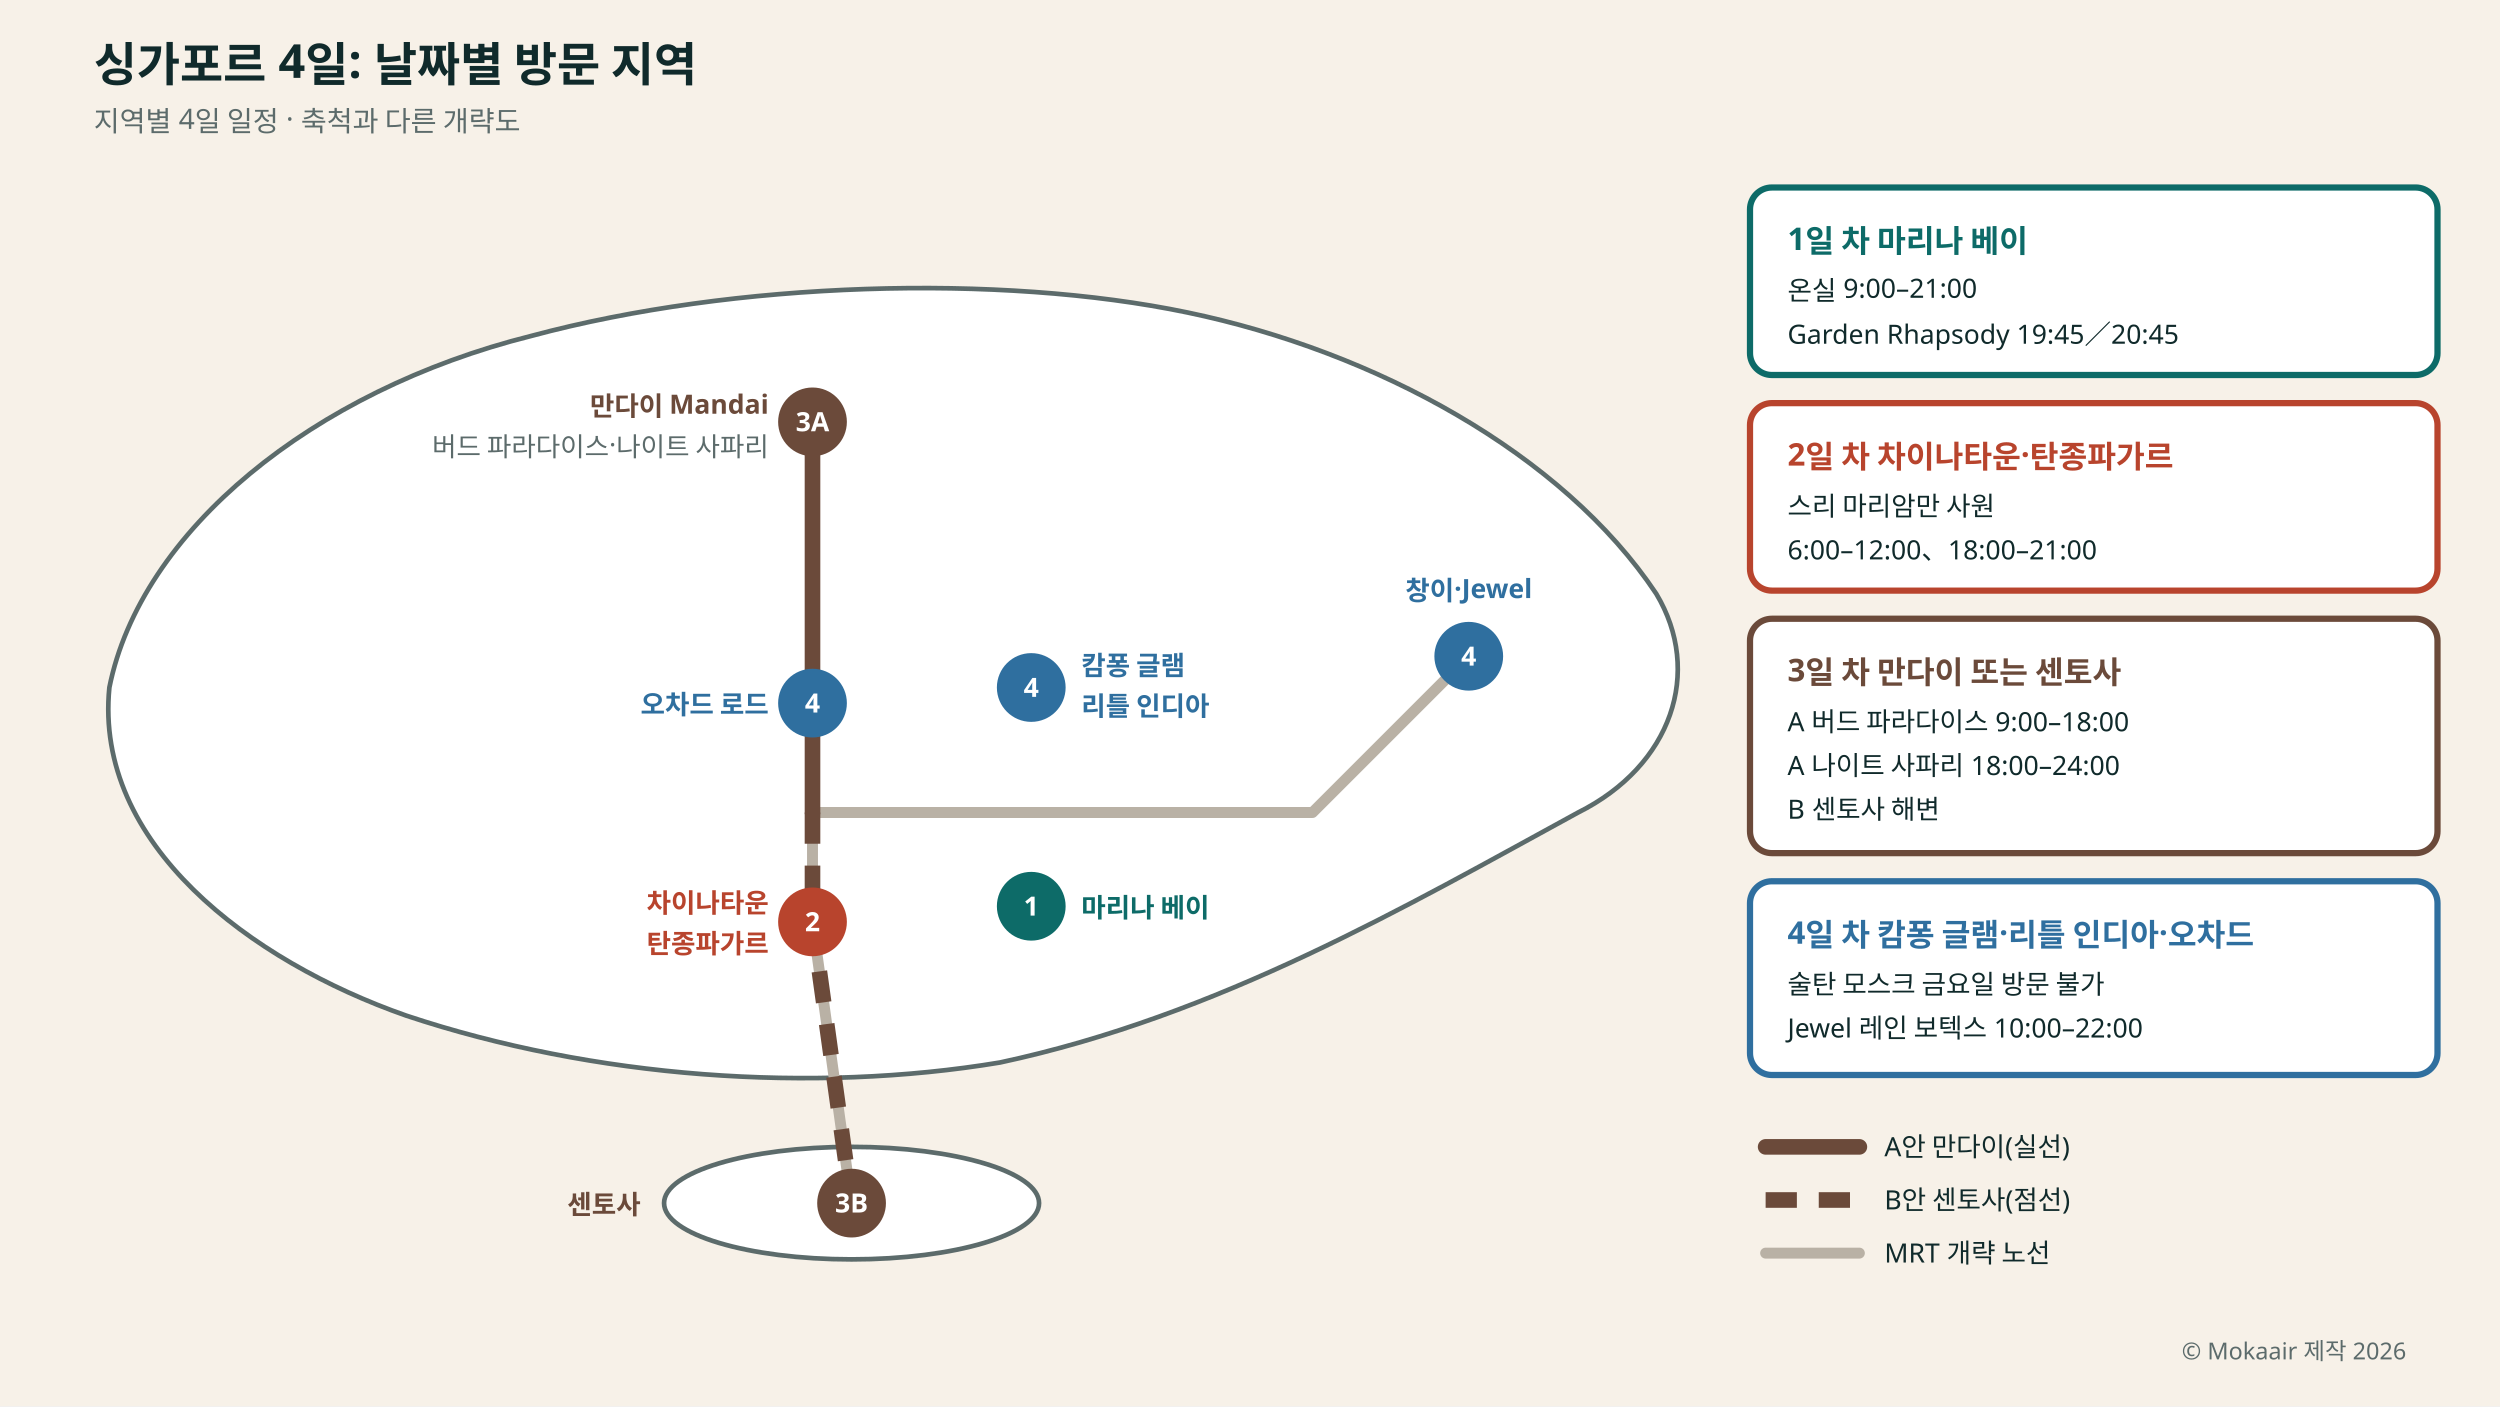
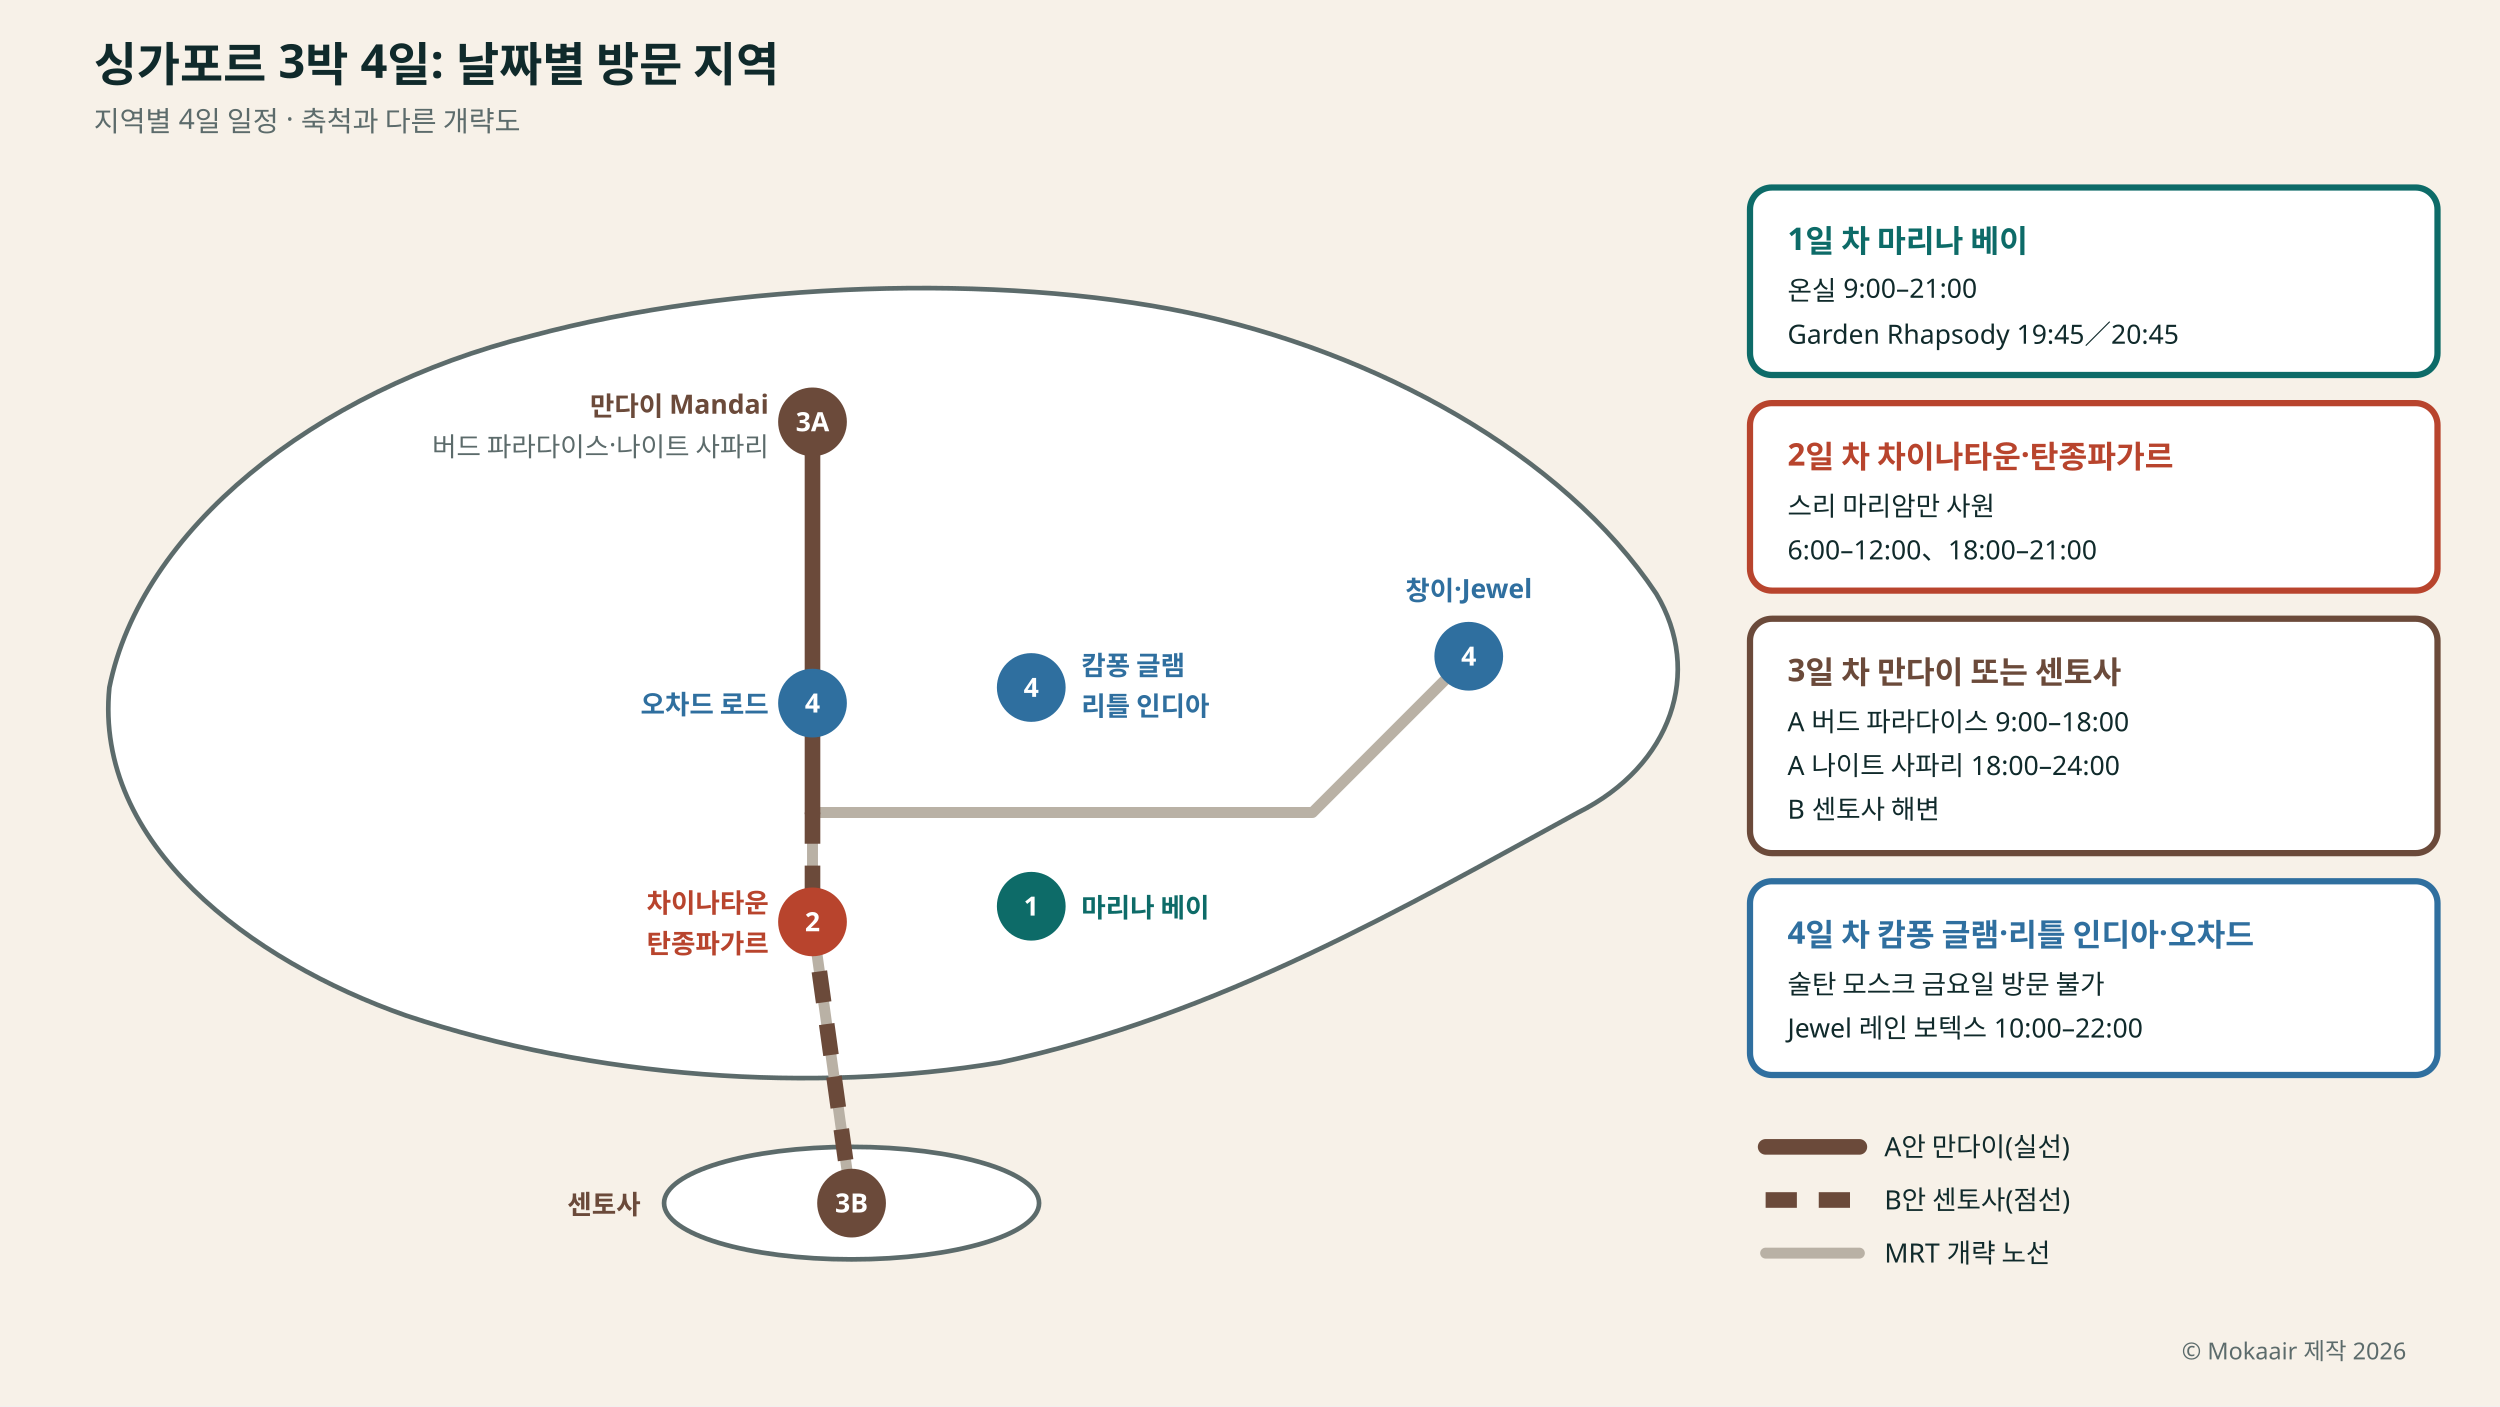
<svg xmlns="http://www.w3.org/2000/svg" viewBox="0 0 1600 900" width="1600" height="900" role="img" aria-labelledby="title desc" font-family="'Noto Sans KR','Malgun Gothic','Noto Sans TC',system-ui,sans-serif">
  <rect width="1600" height="900" fill="#F7F1E8" />
-   <text x="60" y="52" font-size="30" font-weight="700" fill="#102A2B">싱가포르 4일: 날짜별 방문 지역</text>
+   <text x="60" y="52" font-size="30" font-weight="700" fill="#102A2B">싱가포르 3박 4일: 날짜별 방문 지역</text>
  <text x="60" y="84" font-size="18" fill="#5C6B6B">지역별 4일 일정 · 축척과 다른 개략도</text>
  <path d="M 70 440 C 90 340, 200 250, 340 215 C 470 180, 640 175, 760 200 C 880 225, 1000 290, 1060 380 C 1090 430, 1070 490, 1010 520 C 900 580, 780 650, 640 680 C 520 700, 380 690, 260 650 C 160 615, 60 540, 70 440 Z" fill="#FFFFFF" stroke="#5C6B6B" stroke-width="3" />
  <ellipse cx="545" cy="770" rx="120" ry="36" fill="#FFFFFF" stroke="#5C6B6B" stroke-width="3" />
  <g fill="none" stroke="#B9B1A5" stroke-width="7" stroke-linecap="round" stroke-linejoin="round">
    <path d="M 520 270 L 520 590 L 545 770" />
    <path d="M 520 520 L 840 520 L 940 420" />
  </g>
  <path d="M 520 520 L 520 270" fill="none" stroke="#6B4A3A" stroke-width="10" stroke-linecap="round" />
  <path d="M 520 520 L 520 590 L 545 770" fill="none" stroke="#6B4A3A" stroke-width="10" stroke-dasharray="20 14" stroke-linejoin="round" />
  <g font-size="17" font-weight="700" fill="#FFFFFF" text-anchor="middle">
    <circle cx="520" cy="270" r="22" fill="#6B4A3A" />
    <text x="520" y="276">3A</text>
    <circle cx="545" cy="770" r="22" fill="#6B4A3A" />
    <text x="545" y="776">3B</text>
    <circle cx="520" cy="450" r="22" fill="#2F6F9F" />
    <text x="520" y="456">4</text>
    <circle cx="660" cy="440" r="22" fill="#2F6F9F" />
    <text x="660" y="446">4</text>
    <circle cx="940" cy="420" r="22" fill="#2F6F9F" />
    <text x="940" y="426">4</text>
    <circle cx="520" cy="590" r="22" fill="#B8442D" />
    <text x="520" y="596">2</text>
    <circle cx="660" cy="580" r="22" fill="#0D6B68" />
    <text x="660" y="586">1</text>
  </g>
  <g font-size="17" font-weight="700">
    <text x="492" y="266" text-anchor="end" fill="#6B4A3A">만다이 Mandai</text>
    <text x="492" y="292" text-anchor="end" font-weight="400" fill="#5C6B6B">버드 파라다이스·나이트 사파리</text>
    <text x="492" y="457" text-anchor="end" fill="#2F6F9F">오차드 로드</text>
    <text x="692" y="432" fill="#2F6F9F">캄퐁 글램</text>
    <text x="692" y="458" fill="#2F6F9F">리틀 인디아</text>
    <text x="940" y="384" text-anchor="middle" fill="#2F6F9F">창이·Jewel</text>
    <text x="492" y="584" text-anchor="end" fill="#B8442D">차이나타운</text>
    <text x="492" y="610" text-anchor="end" fill="#B8442D">탄종파가르</text>
    <text x="692" y="587" fill="#0D6B68">마리나 베이</text>
    <text x="410" y="777" text-anchor="end" fill="#6B4A3A">센토사</text>
  </g>
  <g font-size="17" fill="#102A2B">
    <rect x="1120" y="120" width="440" height="120" rx="14" fill="#FFFFFF" stroke="#0D6B68" stroke-width="4" />
    <text x="1144" y="160" font-size="20" font-weight="700" fill="#0D6B68">1일 차 마리나 베이</text>
    <text x="1144" y="192">온실 9:00–21:00</text>
    <text x="1144" y="220">Garden Rhapsody 19:45／20:45</text>
    <rect x="1120" y="258" width="440" height="120" rx="14" fill="#FFFFFF" stroke="#B8442D" stroke-width="4" />
    <text x="1144" y="298" font-size="20" font-weight="700" fill="#B8442D">2일 차 차이나타운·탄종파가르</text>
    <text x="1144" y="330">스리 마리암만 사원</text>
    <text x="1144" y="358">6:00–12:00、18:00–21:00</text>
    <rect x="1120" y="396" width="440" height="150" rx="14" fill="#FFFFFF" stroke="#6B4A3A" stroke-width="4" />
    <text x="1144" y="436" font-size="20" font-weight="700" fill="#6B4A3A">3일 차 만다이 또는 센토사</text>
    <text x="1144" y="468">A 버드 파라다이스 9:00–18:00</text>
    <text x="1144" y="496">A 나이트 사파리 18:00–24:00</text>
    <text x="1144" y="524">B 센토사 해변</text>
    <rect x="1120" y="564" width="440" height="124" rx="14" fill="#FFFFFF" stroke="#2F6F9F" stroke-width="4" />
    <text x="1144" y="604" font-size="20" font-weight="700" fill="#2F6F9F">4일 차 캄퐁 글램·리틀 인디아·오차드</text>
    <text x="1144" y="636">술탄 모스크 금요일 방문 불가</text>
    <text x="1144" y="664">Jewel 레인 보텍스 10:00–22:00</text>
  </g>
  <g font-size="17" fill="#102A2B">
    <line x1="1130" y1="734" x2="1190" y2="734" stroke="#6B4A3A" stroke-width="10" stroke-linecap="round" />
    <text x="1206" y="740">A안 만다이(실선)</text>
    <line x1="1130" y1="768" x2="1190" y2="768" stroke="#6B4A3A" stroke-width="10" stroke-dasharray="20 14" />
    <text x="1206" y="774">B안 센토사(점선)</text>
    <line x1="1130" y1="802" x2="1190" y2="802" stroke="#B9B1A5" stroke-width="7" stroke-linecap="round" />
    <text x="1206" y="808">MRT 개략 노선</text>
  </g>
  <text x="1540" y="870" text-anchor="end" font-size="15" fill="#5C6B6B">© Mokaair 제작 2026</text>
</svg>
